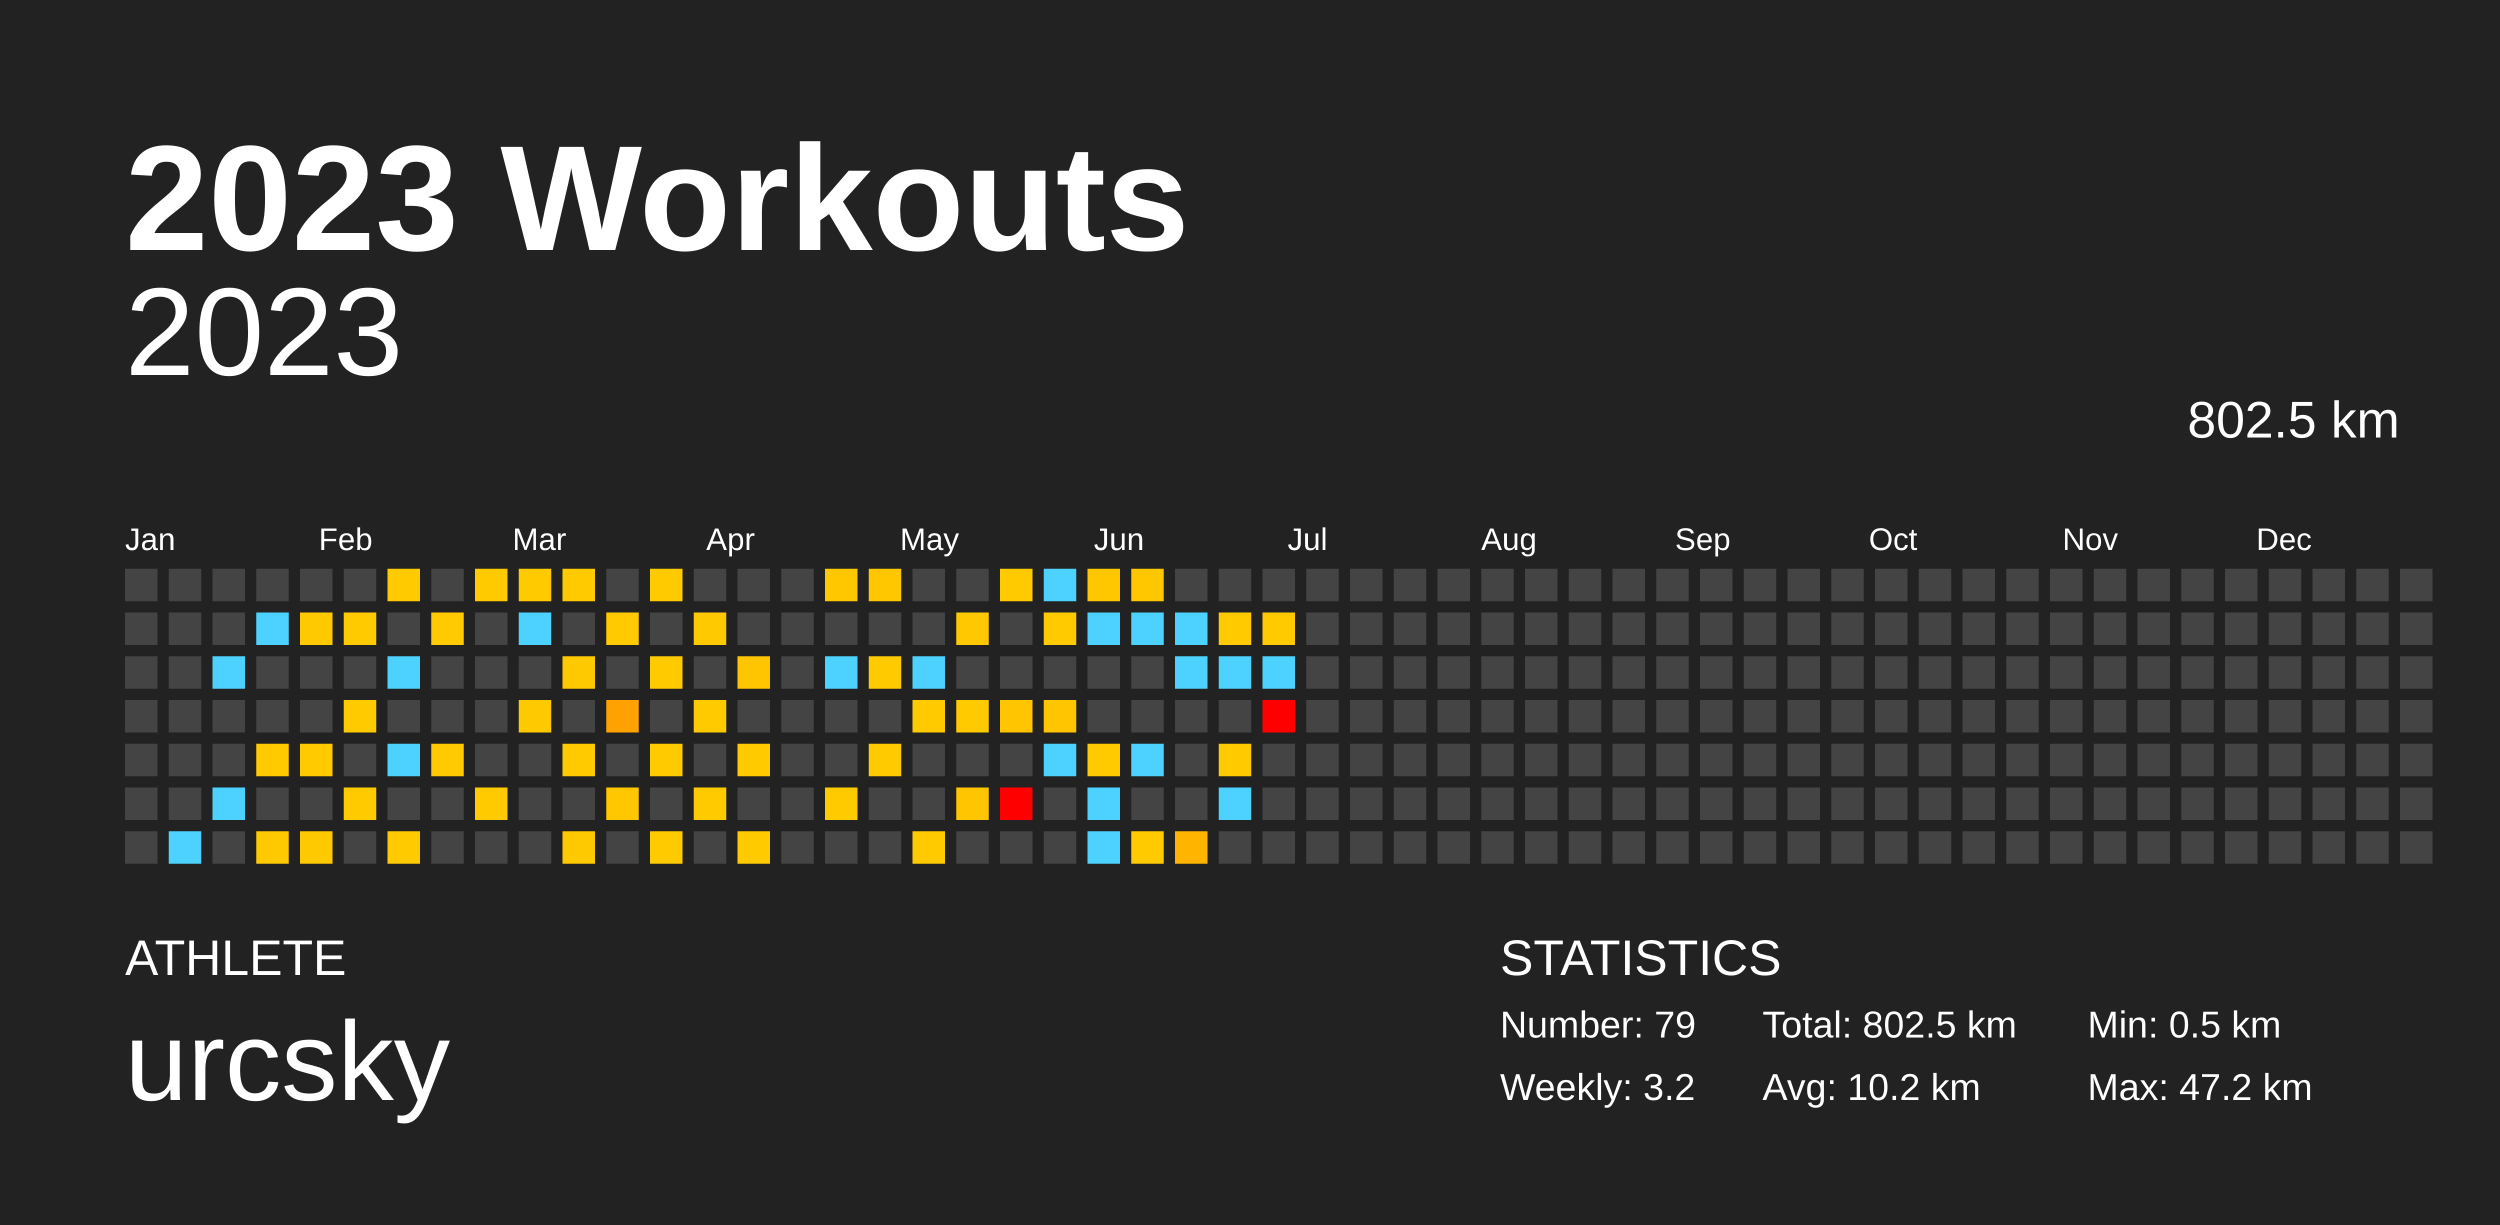
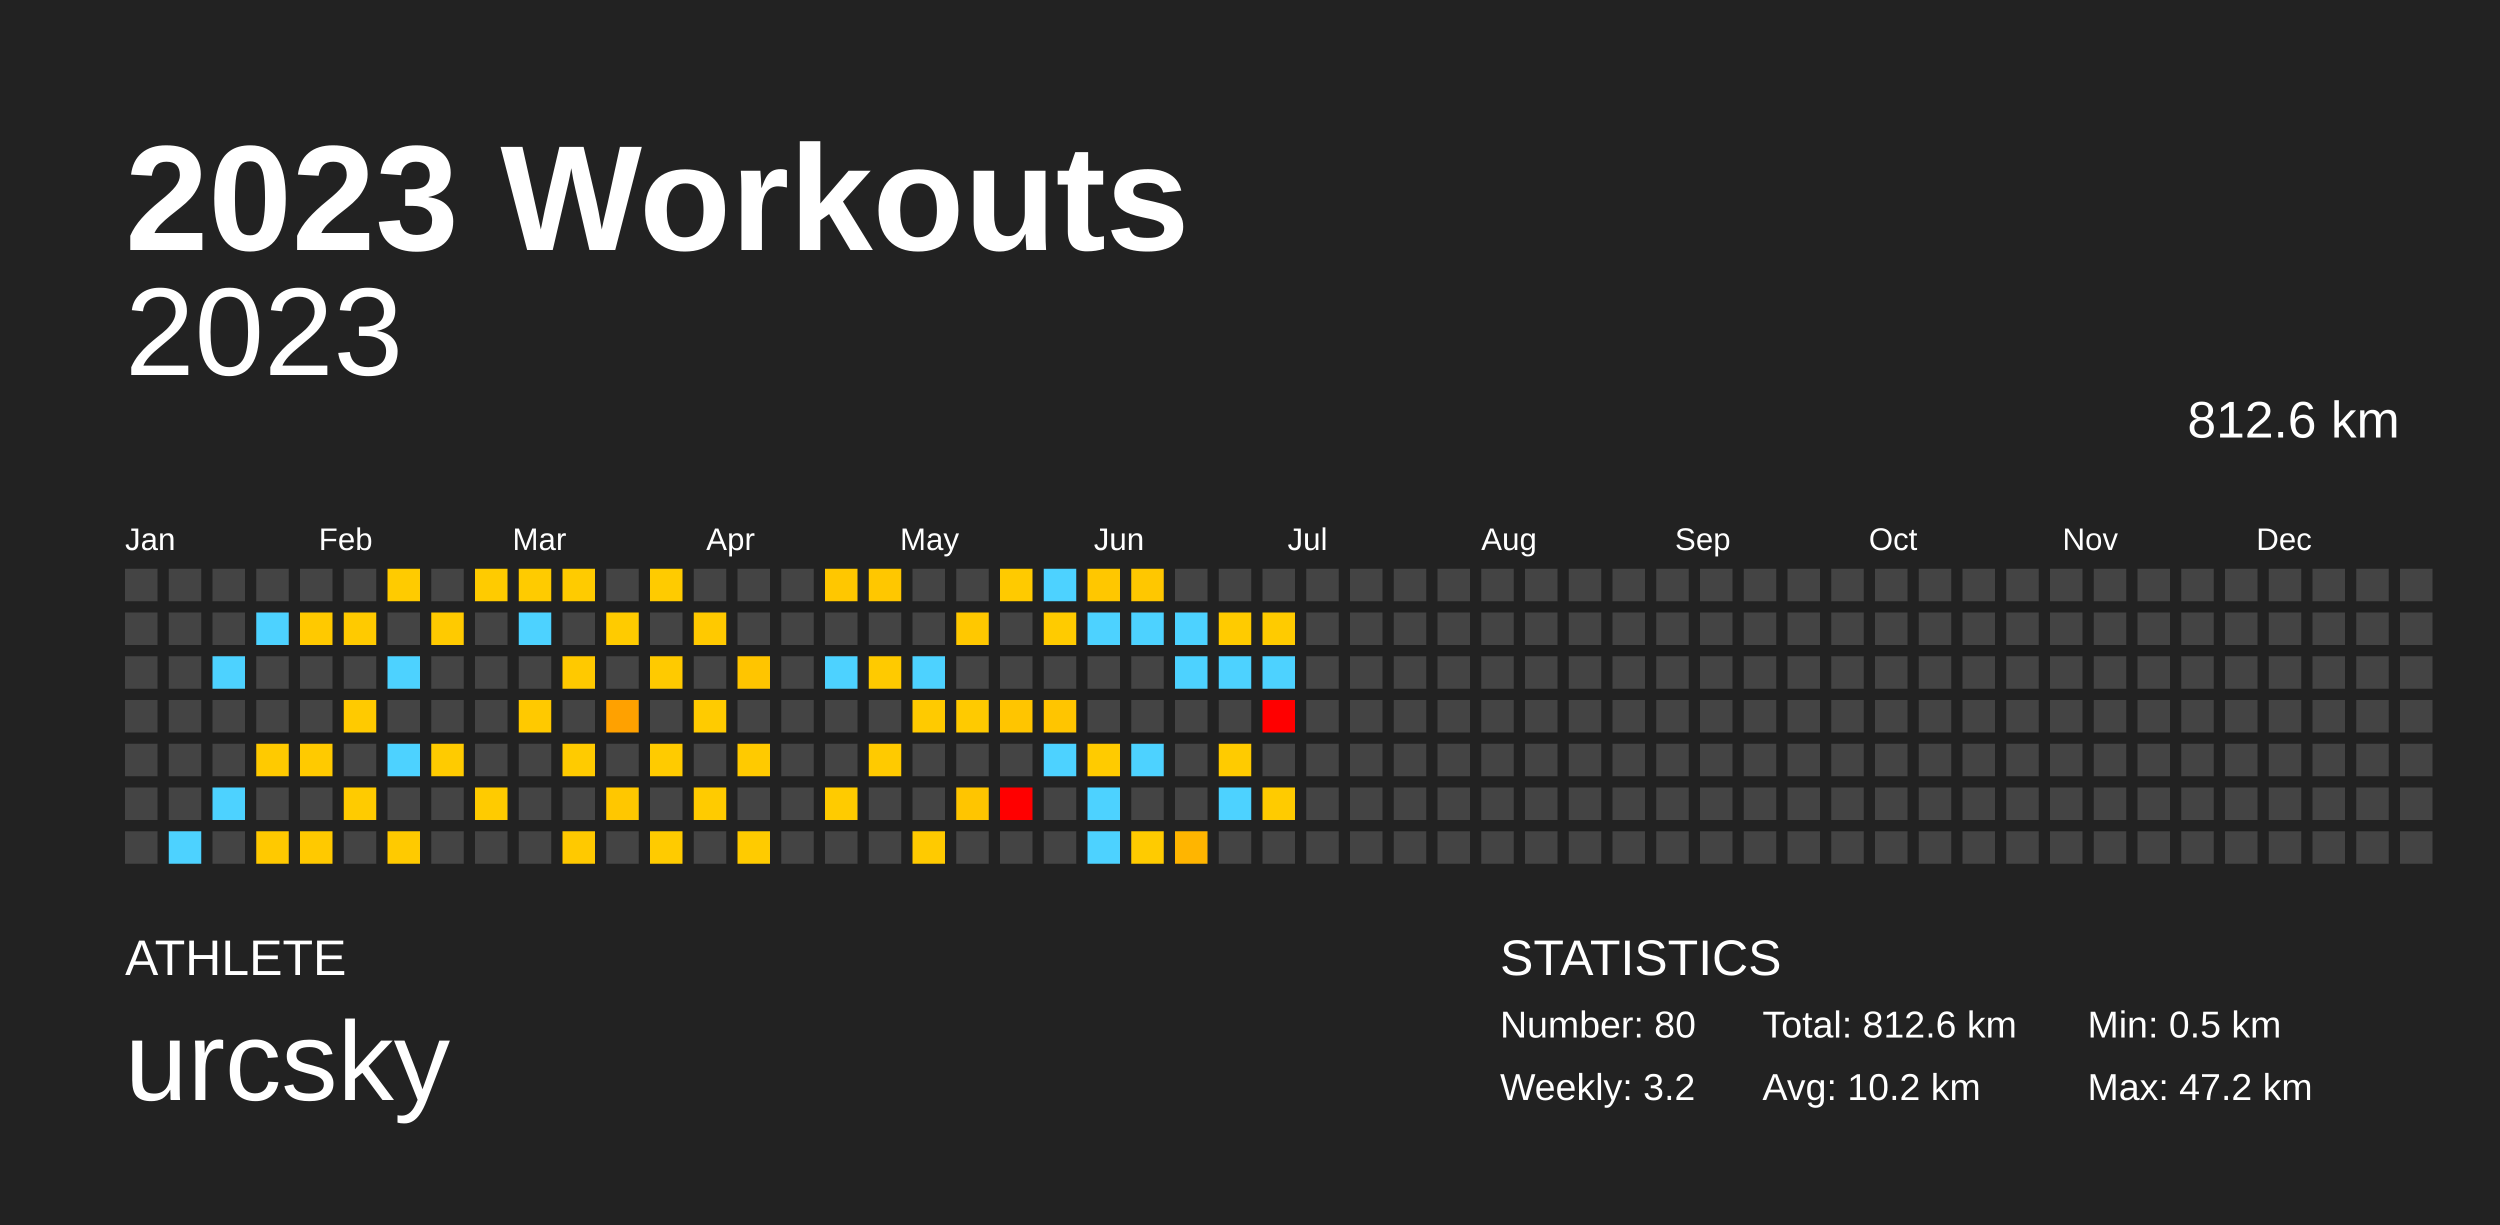
<svg xmlns="http://www.w3.org/2000/svg" baseProfile="full" height="98mm" version="1.1" viewBox="0,0,200,98" width="200mm">
  <defs />
  <rect fill="#222222" height="98" width="200" x="0" y="0" />
  <text fill="#FFFFFF" style="font-size:12px; font-family:Arial; font-weight:bold;" x="10" y="20">2023 Workouts</text>
  <text fill="#FFFFFF" style="font-size:4px; font-family:Arial" x="10" y="78">ATHLETE</text>
  <text fill="#FFFFFF" style="font-size:9px; font-family:Arial" x="10" y="88">urcsky</text>
  <text fill="#FFFFFF" style="font-size:4px; font-family:Arial" x="120" y="78">STATISTICS</text>
-   <text fill="#FFFFFF" style="font-size:3px; font-family:Arial" x="120" y="83">Number: 79</text>
+   <text fill="#FFFFFF" style="font-size:3px; font-family:Arial" x="120" y="83">Number: 80</text>
  <text fill="#FFFFFF" style="font-size:3px; font-family:Arial" x="120" y="88">Weekly: 3.2</text>
-   <text fill="#FFFFFF" style="font-size:3px; font-family:Arial" x="141" y="83">Total: 802.5 km</text>
+   <text fill="#FFFFFF" style="font-size:3px; font-family:Arial" x="141" y="83">Total: 812.6 km</text>
  <text fill="#FFFFFF" style="font-size:3px; font-family:Arial" x="141" y="88">Avg: 10.2 km</text>
  <text fill="#FFFFFF" style="font-size:3px; font-family:Arial" x="167" y="83">Min: 0.5 km</text>
  <text fill="#FFFFFF" style="font-size:3px; font-family:Arial" x="167" y="88">Max: 47.2 km</text>
  <text alignment-baseline="hanging" fill="#FFFFFF" style="font-size:10.0px; font-family:Arial;" x="10" y="30">2023</text>
-   <text alignment-baseline="hanging" fill="#FFFFFF" style="font-size:4.125px; font-family:Arial;" x="175" y="35">802.5 km</text>
+   <text alignment-baseline="hanging" fill="#FFFFFF" style="font-size:4.125px; font-family:Arial;" x="175" y="35">812.6 km</text>
  <text fill="#FFFFFF" style="font-size:2.5px; font-family:Arial" x="10.0" y="44">Jan</text>
  <text fill="#FFFFFF" style="font-size:2.5px; font-family:Arial" x="25.5" y="44">Feb</text>
  <text fill="#FFFFFF" style="font-size:2.5px; font-family:Arial" x="41.0" y="44">Mar</text>
  <text fill="#FFFFFF" style="font-size:2.5px; font-family:Arial" x="56.5" y="44">Apr</text>
  <text fill="#FFFFFF" style="font-size:2.5px; font-family:Arial" x="72.0" y="44">May</text>
  <text fill="#FFFFFF" style="font-size:2.5px; font-family:Arial" x="87.5" y="44">Jun</text>
  <text fill="#FFFFFF" style="font-size:2.5px; font-family:Arial" x="103.0" y="44">Jul</text>
  <text fill="#FFFFFF" style="font-size:2.5px; font-family:Arial" x="118.5" y="44">Aug</text>
  <text fill="#FFFFFF" style="font-size:2.5px; font-family:Arial" x="134.0" y="44">Sep</text>
  <text fill="#FFFFFF" style="font-size:2.5px; font-family:Arial" x="149.5" y="44">Oct</text>
  <text fill="#FFFFFF" style="font-size:2.5px; font-family:Arial" x="165.0" y="44">Nov</text>
  <text fill="#FFFFFF" style="font-size:2.5px; font-family:Arial" x="180.5" y="44">Dec</text>
  <rect fill="#444444" height="2.6" width="2.6" x="10.0" y="45.5" />
  <rect fill="#444444" height="2.6" width="2.6" x="10.0" y="49.0" />
  <rect fill="#444444" height="2.6" width="2.6" x="10.0" y="52.5" />
  <rect fill="#444444" height="2.6" width="2.6" x="10.0" y="56.0" />
  <rect fill="#444444" height="2.6" width="2.6" x="10.0" y="59.5" />
  <rect fill="#444444" height="2.6" width="2.6" x="10.0" y="63.0" />
  <rect fill="#444444" height="2.6" width="2.6" x="10.0" y="66.5" />
  <rect fill="#444444" height="2.6" width="2.6" x="13.5" y="45.5" />
  <rect fill="#444444" height="2.6" width="2.6" x="13.5" y="49.0" />
  <rect fill="#444444" height="2.6" width="2.6" x="13.5" y="52.5" />
  <rect fill="#444444" height="2.6" width="2.6" x="13.5" y="56.0" />
  <rect fill="#444444" height="2.6" width="2.6" x="13.5" y="59.5" />
  <rect fill="#444444" height="2.6" width="2.6" x="13.5" y="63.0" />
  <rect fill="#4dd2ff" height="2.6" width="2.6" x="13.5" y="66.5" />
  <rect fill="#444444" height="2.6" width="2.6" x="17.0" y="45.5" />
  <rect fill="#444444" height="2.6" width="2.6" x="17.0" y="49.0" />
  <rect fill="#4dd2ff" height="2.6" width="2.6" x="17.0" y="52.5" />
  <rect fill="#444444" height="2.6" width="2.6" x="17.0" y="56.0" />
  <rect fill="#444444" height="2.6" width="2.6" x="17.0" y="59.5" />
  <rect fill="#4dd2ff" height="2.6" width="2.6" x="17.0" y="63.0" />
  <rect fill="#444444" height="2.6" width="2.6" x="17.0" y="66.5" />
  <rect fill="#444444" height="2.6" width="2.6" x="20.5" y="45.5" />
  <rect fill="#4dd2ff" height="2.6" width="2.6" x="20.5" y="49.0" />
  <rect fill="#444444" height="2.6" width="2.6" x="20.5" y="52.5" />
  <rect fill="#444444" height="2.6" width="2.6" x="20.5" y="56.0" />
  <rect fill="#ffca00" height="2.6" width="2.6" x="20.5" y="59.5" />
  <rect fill="#444444" height="2.6" width="2.6" x="20.5" y="63.0" />
  <rect fill="#ffc900" height="2.6" width="2.6" x="20.5" y="66.5" />
  <rect fill="#444444" height="2.6" width="2.6" x="24.0" y="45.5" />
  <rect fill="#ffc900" height="2.6" width="2.6" x="24.0" y="49.0" />
  <rect fill="#444444" height="2.6" width="2.6" x="24.0" y="52.5" />
  <rect fill="#444444" height="2.6" width="2.6" x="24.0" y="56.0" />
  <rect fill="#ffca00" height="2.6" width="2.6" x="24.0" y="59.5" />
  <rect fill="#444444" height="2.6" width="2.6" x="24.0" y="63.0" />
  <rect fill="#ffc900" height="2.6" width="2.6" x="24.0" y="66.5" />
  <rect fill="#444444" height="2.6" width="2.6" x="27.5" y="45.5" />
  <rect fill="#ffca00" height="2.6" width="2.6" x="27.5" y="49.0" />
  <rect fill="#444444" height="2.6" width="2.6" x="27.5" y="52.5" />
  <rect fill="#ffca00" height="2.6" width="2.6" x="27.5" y="56.0" />
  <rect fill="#444444" height="2.6" width="2.6" x="27.5" y="59.5" />
  <rect fill="#ffcb00" height="2.6" width="2.6" x="27.5" y="63.0" />
  <rect fill="#444444" height="2.6" width="2.6" x="27.5" y="66.5" />
  <rect fill="#ffcb00" height="2.6" width="2.6" x="31.0" y="45.5" />
  <rect fill="#444444" height="2.6" width="2.6" x="31.0" y="49.0" />
  <rect fill="#4dd2ff" height="2.6" width="2.6" x="31.0" y="52.5" />
  <rect fill="#444444" height="2.6" width="2.6" x="31.0" y="56.0" />
  <rect fill="#4dd2ff" height="2.6" width="2.6" x="31.0" y="59.5" />
  <rect fill="#444444" height="2.6" width="2.6" x="31.0" y="63.0" />
  <rect fill="#ffca00" height="2.6" width="2.6" x="31.0" y="66.5" />
  <rect fill="#444444" height="2.6" width="2.6" x="34.5" y="45.5" />
  <rect fill="#ffca00" height="2.6" width="2.6" x="34.5" y="49.0" />
  <rect fill="#444444" height="2.6" width="2.6" x="34.5" y="52.5" />
  <rect fill="#444444" height="2.6" width="2.6" x="34.5" y="56.0" />
  <rect fill="#ffcb00" height="2.6" width="2.6" x="34.5" y="59.5" />
  <rect fill="#444444" height="2.6" width="2.6" x="34.5" y="63.0" />
  <rect fill="#444444" height="2.6" width="2.6" x="34.5" y="66.5" />
  <rect fill="#ffcb00" height="2.6" width="2.6" x="38.0" y="45.5" />
  <rect fill="#444444" height="2.6" width="2.6" x="38.0" y="49.0" />
  <rect fill="#444444" height="2.6" width="2.6" x="38.0" y="52.5" />
  <rect fill="#444444" height="2.6" width="2.6" x="38.0" y="56.0" />
  <rect fill="#444444" height="2.6" width="2.6" x="38.0" y="59.5" />
  <rect fill="#ffcb00" height="2.6" width="2.6" x="38.0" y="63.0" />
  <rect fill="#444444" height="2.6" width="2.6" x="38.0" y="66.5" />
  <rect fill="#ffcb00" height="2.6" width="2.6" x="41.5" y="45.5" />
  <rect fill="#4dd2ff" height="2.6" width="2.6" x="41.5" y="49.0" />
  <rect fill="#444444" height="2.6" width="2.6" x="41.5" y="52.5" />
  <rect fill="#ffc900" height="2.6" width="2.6" x="41.5" y="56.0" />
  <rect fill="#444444" height="2.6" width="2.6" x="41.5" y="59.5" />
  <rect fill="#444444" height="2.6" width="2.6" x="41.5" y="63.0" />
  <rect fill="#444444" height="2.6" width="2.6" x="41.5" y="66.5" />
  <rect fill="#ffcb00" height="2.6" width="2.6" x="45.0" y="45.5" />
  <rect fill="#444444" height="2.6" width="2.6" x="45.0" y="49.0" />
  <rect fill="#ffc900" height="2.6" width="2.6" x="45.0" y="52.5" />
  <rect fill="#444444" height="2.6" width="2.6" x="45.0" y="56.0" />
  <rect fill="#ffcb00" height="2.6" width="2.6" x="45.0" y="59.5" />
  <rect fill="#444444" height="2.6" width="2.6" x="45.0" y="63.0" />
  <rect fill="#ffc900" height="2.6" width="2.6" x="45.0" y="66.5" />
  <rect fill="#444444" height="2.6" width="2.6" x="48.5" y="45.5" />
  <rect fill="#ffcb00" height="2.6" width="2.6" x="48.5" y="49.0" />
  <rect fill="#444444" height="2.6" width="2.6" x="48.5" y="52.5" />
  <rect fill="#ffa100" height="2.6" width="2.6" x="48.5" y="56.0" />
  <rect fill="#444444" height="2.6" width="2.6" x="48.5" y="59.5" />
  <rect fill="#ffc700" height="2.6" width="2.6" x="48.5" y="63.0" />
  <rect fill="#444444" height="2.6" width="2.6" x="48.5" y="66.5" />
  <rect fill="#ffcb00" height="2.6" width="2.6" x="52.0" y="45.5" />
  <rect fill="#444444" height="2.6" width="2.6" x="52.0" y="49.0" />
  <rect fill="#ffca00" height="2.6" width="2.6" x="52.0" y="52.5" />
  <rect fill="#444444" height="2.6" width="2.6" x="52.0" y="56.0" />
  <rect fill="#ffcb00" height="2.6" width="2.6" x="52.0" y="59.5" />
  <rect fill="#444444" height="2.6" width="2.6" x="52.0" y="63.0" />
  <rect fill="#ffcb00" height="2.6" width="2.6" x="52.0" y="66.5" />
  <rect fill="#444444" height="2.6" width="2.6" x="55.5" y="45.5" />
  <rect fill="#ffc900" height="2.6" width="2.6" x="55.5" y="49.0" />
  <rect fill="#444444" height="2.6" width="2.6" x="55.5" y="52.5" />
  <rect fill="#ffcb00" height="2.6" width="2.6" x="55.5" y="56.0" />
  <rect fill="#444444" height="2.6" width="2.6" x="55.5" y="59.5" />
  <rect fill="#ffcb00" height="2.6" width="2.6" x="55.5" y="63.0" />
  <rect fill="#444444" height="2.6" width="2.6" x="55.5" y="66.5" />
  <rect fill="#444444" height="2.6" width="2.6" x="59.0" y="45.5" />
  <rect fill="#444444" height="2.6" width="2.6" x="59.0" y="49.0" />
  <rect fill="#ffc500" height="2.6" width="2.6" x="59.0" y="52.5" />
  <rect fill="#444444" height="2.6" width="2.6" x="59.0" y="56.0" />
  <rect fill="#ffca00" height="2.6" width="2.6" x="59.0" y="59.5" />
  <rect fill="#444444" height="2.6" width="2.6" x="59.0" y="63.0" />
  <rect fill="#ffcb00" height="2.6" width="2.6" x="59.0" y="66.5" />
  <rect fill="#444444" height="2.6" width="2.6" x="62.5" y="45.5" />
  <rect fill="#444444" height="2.6" width="2.6" x="62.5" y="49.0" />
  <rect fill="#444444" height="2.6" width="2.6" x="62.5" y="52.5" />
  <rect fill="#444444" height="2.6" width="2.6" x="62.5" y="56.0" />
  <rect fill="#444444" height="2.6" width="2.6" x="62.5" y="59.5" />
  <rect fill="#444444" height="2.6" width="2.6" x="62.5" y="63.0" />
  <rect fill="#444444" height="2.6" width="2.6" x="62.5" y="66.5" />
  <rect fill="#ffc700" height="2.6" width="2.6" x="66.0" y="45.5" />
  <rect fill="#444444" height="2.6" width="2.6" x="66.0" y="49.0" />
  <rect fill="#4dd2ff" height="2.6" width="2.6" x="66.0" y="52.5" />
  <rect fill="#444444" height="2.6" width="2.6" x="66.0" y="56.0" />
  <rect fill="#444444" height="2.6" width="2.6" x="66.0" y="59.5" />
  <rect fill="#ffcb00" height="2.6" width="2.6" x="66.0" y="63.0" />
  <rect fill="#444444" height="2.6" width="2.6" x="66.0" y="66.5" />
  <rect fill="#ffc700" height="2.6" width="2.6" x="69.5" y="45.5" />
  <rect fill="#444444" height="2.6" width="2.6" x="69.5" y="49.0" />
  <rect fill="#ffca00" height="2.6" width="2.6" x="69.5" y="52.5" />
  <rect fill="#444444" height="2.6" width="2.6" x="69.5" y="56.0" />
  <rect fill="#ffca00" height="2.6" width="2.6" x="69.5" y="59.5" />
  <rect fill="#444444" height="2.6" width="2.6" x="69.5" y="63.0" />
  <rect fill="#444444" height="2.6" width="2.6" x="69.5" y="66.5" />
  <rect fill="#444444" height="2.6" width="2.6" x="73.0" y="45.5" />
  <rect fill="#444444" height="2.6" width="2.6" x="73.0" y="49.0" />
  <rect fill="#4dd2ff" height="2.6" width="2.6" x="73.0" y="52.5" />
  <rect fill="#ffca00" height="2.6" width="2.6" x="73.0" y="56.0" />
  <rect fill="#444444" height="2.6" width="2.6" x="73.0" y="59.5" />
  <rect fill="#444444" height="2.6" width="2.6" x="73.0" y="63.0" />
  <rect fill="#ffca00" height="2.6" width="2.6" x="73.0" y="66.5" />
  <rect fill="#444444" height="2.6" width="2.6" x="76.5" y="45.5" />
  <rect fill="#ffc800" height="2.6" width="2.6" x="76.5" y="49.0" />
  <rect fill="#444444" height="2.6" width="2.6" x="76.5" y="52.5" />
  <rect fill="#ffca00" height="2.6" width="2.6" x="76.5" y="56.0" />
  <rect fill="#444444" height="2.6" width="2.6" x="76.5" y="59.5" />
  <rect fill="#ffc500" height="2.6" width="2.6" x="76.5" y="63.0" />
  <rect fill="#444444" height="2.6" width="2.6" x="76.5" y="66.5" />
  <rect fill="#ffca00" height="2.6" width="2.6" x="80.0" y="45.5" />
  <rect fill="#444444" height="2.6" width="2.6" x="80.0" y="49.0" />
  <rect fill="#444444" height="2.6" width="2.6" x="80.0" y="52.5" />
  <rect fill="#ffc500" height="2.6" width="2.6" x="80.0" y="56.0" />
  <rect fill="#444444" height="2.6" width="2.6" x="80.0" y="59.5" />
  <rect fill="red" height="2.6" width="2.6" x="80.0" y="63.0" />
  <rect fill="#444444" height="2.6" width="2.6" x="80.0" y="66.5" />
  <rect fill="#4dd2ff" height="2.6" width="2.6" x="83.5" y="45.5" />
  <rect fill="#ffcb00" height="2.6" width="2.6" x="83.5" y="49.0" />
  <rect fill="#444444" height="2.6" width="2.6" x="83.5" y="52.5" />
  <rect fill="#ffc500" height="2.6" width="2.6" x="83.5" y="56.0" />
  <rect fill="#4dd2ff" height="2.6" width="2.6" x="83.5" y="59.5" />
  <rect fill="#444444" height="2.6" width="2.6" x="83.5" y="63.0" />
  <rect fill="#444444" height="2.6" width="2.6" x="83.5" y="66.5" />
  <rect fill="#ffc700" height="2.6" width="2.6" x="87.0" y="45.5" />
  <rect fill="#4dd2ff" height="2.6" width="2.6" x="87.0" y="49.0" />
  <rect fill="#444444" height="2.6" width="2.6" x="87.0" y="52.5" />
  <rect fill="#444444" height="2.6" width="2.6" x="87.0" y="56.0" />
  <rect fill="#ffcb00" height="2.6" width="2.6" x="87.0" y="59.5" />
  <rect fill="#4dd2ff" height="2.6" width="2.6" x="87.0" y="63.0" />
  <rect fill="#4dd2ff" height="2.6" width="2.6" x="87.0" y="66.5" />
  <rect fill="#ffc700" height="2.6" width="2.6" x="90.5" y="45.5" />
  <rect fill="#4dd2ff" height="2.6" width="2.6" x="90.5" y="49.0" />
  <rect fill="#444444" height="2.6" width="2.6" x="90.5" y="52.5" />
  <rect fill="#444444" height="2.6" width="2.6" x="90.5" y="56.0" />
  <rect fill="#4dd2ff" height="2.6" width="2.6" x="90.5" y="59.5" />
  <rect fill="#444444" height="2.6" width="2.6" x="90.5" y="63.0" />
  <rect fill="#ffcb00" height="2.6" width="2.6" x="90.5" y="66.5" />
  <rect fill="#444444" height="2.6" width="2.6" x="94.0" y="45.5" />
  <rect fill="#4dd2ff" height="2.6" width="2.6" x="94.0" y="49.0" />
  <rect fill="#4dd2ff" height="2.6" width="2.6" x="94.0" y="52.5" />
  <rect fill="#444444" height="2.6" width="2.6" x="94.0" y="56.0" />
  <rect fill="#444444" height="2.6" width="2.6" x="94.0" y="59.5" />
  <rect fill="#444444" height="2.6" width="2.6" x="94.0" y="63.0" />
  <rect fill="#ffb500" height="2.6" width="2.6" x="94.0" y="66.5" />
  <rect fill="#444444" height="2.6" width="2.6" x="97.5" y="45.5" />
  <rect fill="#ffcb00" height="2.6" width="2.6" x="97.5" y="49.0" />
  <rect fill="#4dd2ff" height="2.6" width="2.6" x="97.5" y="52.5" />
  <rect fill="#444444" height="2.6" width="2.6" x="97.5" y="56.0" />
  <rect fill="#ffcb00" height="2.6" width="2.6" x="97.5" y="59.5" />
  <rect fill="#4dd2ff" height="2.6" width="2.6" x="97.5" y="63.0" />
  <rect fill="#444444" height="2.6" width="2.6" x="97.5" y="66.5" />
  <rect fill="#444444" height="2.6" width="2.6" x="101.0" y="45.5" />
  <rect fill="#ffcb00" height="2.6" width="2.6" x="101.0" y="49.0" />
  <rect fill="#4dd2ff" height="2.6" width="2.6" x="101.0" y="52.5" />
  <rect fill="red" height="2.6" width="2.6" x="101.0" y="56.0" />
  <rect fill="#444444" height="2.6" width="2.6" x="101.0" y="59.5" />
-   <rect fill="#444444" height="2.6" width="2.6" x="101.0" y="63.0" />
+   <rect fill="#ffcb00" height="2.6" width="2.6" x="101.0" y="63.0" />
  <rect fill="#444444" height="2.6" width="2.6" x="101.0" y="66.5" />
  <rect fill="#444444" height="2.6" width="2.6" x="104.5" y="45.5" />
  <rect fill="#444444" height="2.6" width="2.6" x="104.5" y="49.0" />
  <rect fill="#444444" height="2.6" width="2.6" x="104.5" y="52.5" />
  <rect fill="#444444" height="2.6" width="2.6" x="104.5" y="56.0" />
  <rect fill="#444444" height="2.6" width="2.6" x="104.5" y="59.5" />
  <rect fill="#444444" height="2.6" width="2.6" x="104.5" y="63.0" />
  <rect fill="#444444" height="2.6" width="2.6" x="104.5" y="66.5" />
  <rect fill="#444444" height="2.6" width="2.6" x="108.0" y="45.5" />
  <rect fill="#444444" height="2.6" width="2.6" x="108.0" y="49.0" />
  <rect fill="#444444" height="2.6" width="2.6" x="108.0" y="52.5" />
  <rect fill="#444444" height="2.6" width="2.6" x="108.0" y="56.0" />
  <rect fill="#444444" height="2.6" width="2.6" x="108.0" y="59.5" />
  <rect fill="#444444" height="2.6" width="2.6" x="108.0" y="63.0" />
  <rect fill="#444444" height="2.6" width="2.6" x="108.0" y="66.5" />
  <rect fill="#444444" height="2.6" width="2.6" x="111.5" y="45.5" />
  <rect fill="#444444" height="2.6" width="2.6" x="111.5" y="49.0" />
  <rect fill="#444444" height="2.6" width="2.6" x="111.5" y="52.5" />
  <rect fill="#444444" height="2.6" width="2.6" x="111.5" y="56.0" />
  <rect fill="#444444" height="2.6" width="2.6" x="111.5" y="59.5" />
  <rect fill="#444444" height="2.6" width="2.6" x="111.5" y="63.0" />
  <rect fill="#444444" height="2.6" width="2.6" x="111.5" y="66.5" />
  <rect fill="#444444" height="2.6" width="2.6" x="115.0" y="45.5" />
  <rect fill="#444444" height="2.6" width="2.6" x="115.0" y="49.0" />
  <rect fill="#444444" height="2.6" width="2.6" x="115.0" y="52.5" />
  <rect fill="#444444" height="2.6" width="2.6" x="115.0" y="56.0" />
  <rect fill="#444444" height="2.6" width="2.6" x="115.0" y="59.5" />
  <rect fill="#444444" height="2.6" width="2.6" x="115.0" y="63.0" />
  <rect fill="#444444" height="2.6" width="2.6" x="115.0" y="66.5" />
  <rect fill="#444444" height="2.6" width="2.6" x="118.5" y="45.5" />
  <rect fill="#444444" height="2.6" width="2.6" x="118.5" y="49.0" />
  <rect fill="#444444" height="2.6" width="2.6" x="118.5" y="52.5" />
  <rect fill="#444444" height="2.6" width="2.6" x="118.5" y="56.0" />
  <rect fill="#444444" height="2.6" width="2.6" x="118.5" y="59.5" />
  <rect fill="#444444" height="2.6" width="2.6" x="118.5" y="63.0" />
  <rect fill="#444444" height="2.6" width="2.6" x="118.5" y="66.5" />
  <rect fill="#444444" height="2.6" width="2.6" x="122.0" y="45.5" />
  <rect fill="#444444" height="2.6" width="2.6" x="122.0" y="49.0" />
  <rect fill="#444444" height="2.6" width="2.6" x="122.0" y="52.5" />
  <rect fill="#444444" height="2.6" width="2.6" x="122.0" y="56.0" />
  <rect fill="#444444" height="2.6" width="2.6" x="122.0" y="59.5" />
  <rect fill="#444444" height="2.6" width="2.6" x="122.0" y="63.0" />
  <rect fill="#444444" height="2.6" width="2.6" x="122.0" y="66.5" />
  <rect fill="#444444" height="2.6" width="2.6" x="125.5" y="45.5" />
  <rect fill="#444444" height="2.6" width="2.6" x="125.5" y="49.0" />
  <rect fill="#444444" height="2.6" width="2.6" x="125.5" y="52.5" />
  <rect fill="#444444" height="2.6" width="2.6" x="125.5" y="56.0" />
  <rect fill="#444444" height="2.6" width="2.6" x="125.5" y="59.5" />
  <rect fill="#444444" height="2.6" width="2.6" x="125.5" y="63.0" />
  <rect fill="#444444" height="2.6" width="2.6" x="125.5" y="66.5" />
  <rect fill="#444444" height="2.6" width="2.6" x="129.0" y="45.5" />
  <rect fill="#444444" height="2.6" width="2.6" x="129.0" y="49.0" />
  <rect fill="#444444" height="2.6" width="2.6" x="129.0" y="52.5" />
  <rect fill="#444444" height="2.6" width="2.6" x="129.0" y="56.0" />
  <rect fill="#444444" height="2.6" width="2.6" x="129.0" y="59.5" />
  <rect fill="#444444" height="2.6" width="2.6" x="129.0" y="63.0" />
  <rect fill="#444444" height="2.6" width="2.6" x="129.0" y="66.5" />
  <rect fill="#444444" height="2.6" width="2.6" x="132.5" y="45.5" />
  <rect fill="#444444" height="2.6" width="2.6" x="132.5" y="49.0" />
  <rect fill="#444444" height="2.6" width="2.6" x="132.5" y="52.5" />
  <rect fill="#444444" height="2.6" width="2.6" x="132.5" y="56.0" />
  <rect fill="#444444" height="2.6" width="2.6" x="132.5" y="59.5" />
  <rect fill="#444444" height="2.6" width="2.6" x="132.5" y="63.0" />
  <rect fill="#444444" height="2.6" width="2.6" x="132.5" y="66.5" />
  <rect fill="#444444" height="2.6" width="2.6" x="136.0" y="45.5" />
  <rect fill="#444444" height="2.6" width="2.6" x="136.0" y="49.0" />
  <rect fill="#444444" height="2.6" width="2.6" x="136.0" y="52.5" />
  <rect fill="#444444" height="2.6" width="2.6" x="136.0" y="56.0" />
  <rect fill="#444444" height="2.6" width="2.6" x="136.0" y="59.5" />
  <rect fill="#444444" height="2.6" width="2.6" x="136.0" y="63.0" />
  <rect fill="#444444" height="2.6" width="2.6" x="136.0" y="66.5" />
  <rect fill="#444444" height="2.6" width="2.6" x="139.5" y="45.5" />
  <rect fill="#444444" height="2.6" width="2.6" x="139.5" y="49.0" />
  <rect fill="#444444" height="2.6" width="2.6" x="139.5" y="52.5" />
  <rect fill="#444444" height="2.6" width="2.6" x="139.5" y="56.0" />
  <rect fill="#444444" height="2.6" width="2.6" x="139.5" y="59.5" />
  <rect fill="#444444" height="2.6" width="2.6" x="139.5" y="63.0" />
  <rect fill="#444444" height="2.6" width="2.6" x="139.5" y="66.5" />
  <rect fill="#444444" height="2.6" width="2.6" x="143.0" y="45.5" />
  <rect fill="#444444" height="2.6" width="2.6" x="143.0" y="49.0" />
  <rect fill="#444444" height="2.6" width="2.6" x="143.0" y="52.5" />
  <rect fill="#444444" height="2.6" width="2.6" x="143.0" y="56.0" />
  <rect fill="#444444" height="2.6" width="2.6" x="143.0" y="59.5" />
  <rect fill="#444444" height="2.6" width="2.6" x="143.0" y="63.0" />
  <rect fill="#444444" height="2.6" width="2.6" x="143.0" y="66.5" />
  <rect fill="#444444" height="2.6" width="2.6" x="146.5" y="45.5" />
  <rect fill="#444444" height="2.6" width="2.6" x="146.5" y="49.0" />
  <rect fill="#444444" height="2.6" width="2.6" x="146.5" y="52.5" />
  <rect fill="#444444" height="2.6" width="2.6" x="146.5" y="56.0" />
  <rect fill="#444444" height="2.6" width="2.6" x="146.5" y="59.5" />
  <rect fill="#444444" height="2.6" width="2.6" x="146.5" y="63.0" />
  <rect fill="#444444" height="2.6" width="2.6" x="146.5" y="66.5" />
  <rect fill="#444444" height="2.6" width="2.6" x="150.0" y="45.5" />
  <rect fill="#444444" height="2.6" width="2.6" x="150.0" y="49.0" />
  <rect fill="#444444" height="2.6" width="2.6" x="150.0" y="52.5" />
  <rect fill="#444444" height="2.6" width="2.6" x="150.0" y="56.0" />
  <rect fill="#444444" height="2.6" width="2.6" x="150.0" y="59.5" />
  <rect fill="#444444" height="2.6" width="2.6" x="150.0" y="63.0" />
  <rect fill="#444444" height="2.6" width="2.6" x="150.0" y="66.5" />
  <rect fill="#444444" height="2.6" width="2.6" x="153.5" y="45.5" />
  <rect fill="#444444" height="2.6" width="2.6" x="153.5" y="49.0" />
  <rect fill="#444444" height="2.6" width="2.6" x="153.5" y="52.5" />
  <rect fill="#444444" height="2.6" width="2.6" x="153.5" y="56.0" />
  <rect fill="#444444" height="2.6" width="2.6" x="153.5" y="59.5" />
  <rect fill="#444444" height="2.6" width="2.6" x="153.5" y="63.0" />
  <rect fill="#444444" height="2.6" width="2.6" x="153.5" y="66.5" />
  <rect fill="#444444" height="2.6" width="2.6" x="157.0" y="45.5" />
  <rect fill="#444444" height="2.6" width="2.6" x="157.0" y="49.0" />
  <rect fill="#444444" height="2.6" width="2.6" x="157.0" y="52.5" />
  <rect fill="#444444" height="2.6" width="2.6" x="157.0" y="56.0" />
  <rect fill="#444444" height="2.6" width="2.6" x="157.0" y="59.5" />
  <rect fill="#444444" height="2.6" width="2.6" x="157.0" y="63.0" />
  <rect fill="#444444" height="2.6" width="2.6" x="157.0" y="66.5" />
  <rect fill="#444444" height="2.6" width="2.6" x="160.5" y="45.5" />
  <rect fill="#444444" height="2.6" width="2.6" x="160.5" y="49.0" />
  <rect fill="#444444" height="2.6" width="2.6" x="160.5" y="52.5" />
  <rect fill="#444444" height="2.6" width="2.6" x="160.5" y="56.0" />
  <rect fill="#444444" height="2.6" width="2.6" x="160.5" y="59.5" />
  <rect fill="#444444" height="2.6" width="2.6" x="160.5" y="63.0" />
  <rect fill="#444444" height="2.6" width="2.6" x="160.5" y="66.5" />
  <rect fill="#444444" height="2.6" width="2.6" x="164.0" y="45.5" />
  <rect fill="#444444" height="2.6" width="2.6" x="164.0" y="49.0" />
  <rect fill="#444444" height="2.6" width="2.6" x="164.0" y="52.5" />
  <rect fill="#444444" height="2.6" width="2.6" x="164.0" y="56.0" />
  <rect fill="#444444" height="2.6" width="2.6" x="164.0" y="59.5" />
  <rect fill="#444444" height="2.6" width="2.6" x="164.0" y="63.0" />
  <rect fill="#444444" height="2.6" width="2.6" x="164.0" y="66.5" />
  <rect fill="#444444" height="2.6" width="2.6" x="167.5" y="45.5" />
  <rect fill="#444444" height="2.6" width="2.6" x="167.5" y="49.0" />
  <rect fill="#444444" height="2.6" width="2.6" x="167.5" y="52.5" />
  <rect fill="#444444" height="2.6" width="2.6" x="167.5" y="56.0" />
  <rect fill="#444444" height="2.6" width="2.6" x="167.5" y="59.5" />
  <rect fill="#444444" height="2.6" width="2.6" x="167.5" y="63.0" />
  <rect fill="#444444" height="2.6" width="2.6" x="167.5" y="66.5" />
  <rect fill="#444444" height="2.6" width="2.6" x="171.0" y="45.5" />
  <rect fill="#444444" height="2.6" width="2.6" x="171.0" y="49.0" />
  <rect fill="#444444" height="2.6" width="2.6" x="171.0" y="52.5" />
  <rect fill="#444444" height="2.6" width="2.6" x="171.0" y="56.0" />
  <rect fill="#444444" height="2.6" width="2.6" x="171.0" y="59.5" />
  <rect fill="#444444" height="2.6" width="2.6" x="171.0" y="63.0" />
  <rect fill="#444444" height="2.6" width="2.6" x="171.0" y="66.5" />
  <rect fill="#444444" height="2.6" width="2.6" x="174.5" y="45.5" />
  <rect fill="#444444" height="2.6" width="2.6" x="174.5" y="49.0" />
  <rect fill="#444444" height="2.6" width="2.6" x="174.5" y="52.5" />
  <rect fill="#444444" height="2.6" width="2.6" x="174.5" y="56.0" />
  <rect fill="#444444" height="2.6" width="2.6" x="174.5" y="59.5" />
  <rect fill="#444444" height="2.6" width="2.6" x="174.5" y="63.0" />
  <rect fill="#444444" height="2.6" width="2.6" x="174.5" y="66.5" />
  <rect fill="#444444" height="2.6" width="2.6" x="178.0" y="45.5" />
  <rect fill="#444444" height="2.6" width="2.6" x="178.0" y="49.0" />
  <rect fill="#444444" height="2.6" width="2.6" x="178.0" y="52.5" />
  <rect fill="#444444" height="2.6" width="2.6" x="178.0" y="56.0" />
  <rect fill="#444444" height="2.6" width="2.6" x="178.0" y="59.5" />
  <rect fill="#444444" height="2.6" width="2.6" x="178.0" y="63.0" />
  <rect fill="#444444" height="2.6" width="2.6" x="178.0" y="66.5" />
  <rect fill="#444444" height="2.6" width="2.6" x="181.5" y="45.5" />
  <rect fill="#444444" height="2.6" width="2.6" x="181.5" y="49.0" />
  <rect fill="#444444" height="2.6" width="2.6" x="181.5" y="52.5" />
  <rect fill="#444444" height="2.6" width="2.6" x="181.5" y="56.0" />
  <rect fill="#444444" height="2.6" width="2.6" x="181.5" y="59.5" />
  <rect fill="#444444" height="2.6" width="2.6" x="181.5" y="63.0" />
  <rect fill="#444444" height="2.6" width="2.6" x="181.5" y="66.5" />
  <rect fill="#444444" height="2.6" width="2.6" x="185.0" y="45.5" />
  <rect fill="#444444" height="2.6" width="2.6" x="185.0" y="49.0" />
  <rect fill="#444444" height="2.6" width="2.6" x="185.0" y="52.5" />
  <rect fill="#444444" height="2.6" width="2.6" x="185.0" y="56.0" />
  <rect fill="#444444" height="2.6" width="2.6" x="185.0" y="59.5" />
  <rect fill="#444444" height="2.6" width="2.6" x="185.0" y="63.0" />
  <rect fill="#444444" height="2.6" width="2.6" x="185.0" y="66.5" />
  <rect fill="#444444" height="2.6" width="2.6" x="188.5" y="45.5" />
  <rect fill="#444444" height="2.6" width="2.6" x="188.5" y="49.0" />
  <rect fill="#444444" height="2.6" width="2.6" x="188.5" y="52.5" />
  <rect fill="#444444" height="2.6" width="2.6" x="188.5" y="56.0" />
  <rect fill="#444444" height="2.6" width="2.6" x="188.5" y="59.5" />
  <rect fill="#444444" height="2.6" width="2.6" x="188.5" y="63.0" />
  <rect fill="#444444" height="2.6" width="2.6" x="188.5" y="66.5" />
  <rect fill="#444444" height="2.6" width="2.6" x="192.0" y="45.5" />
  <rect fill="#444444" height="2.6" width="2.6" x="192.0" y="49.0" />
  <rect fill="#444444" height="2.6" width="2.6" x="192.0" y="52.5" />
  <rect fill="#444444" height="2.6" width="2.6" x="192.0" y="56.0" />
  <rect fill="#444444" height="2.6" width="2.6" x="192.0" y="59.5" />
  <rect fill="#444444" height="2.6" width="2.6" x="192.0" y="63.0" />
  <rect fill="#444444" height="2.6" width="2.6" x="192.0" y="66.5" />
</svg>
